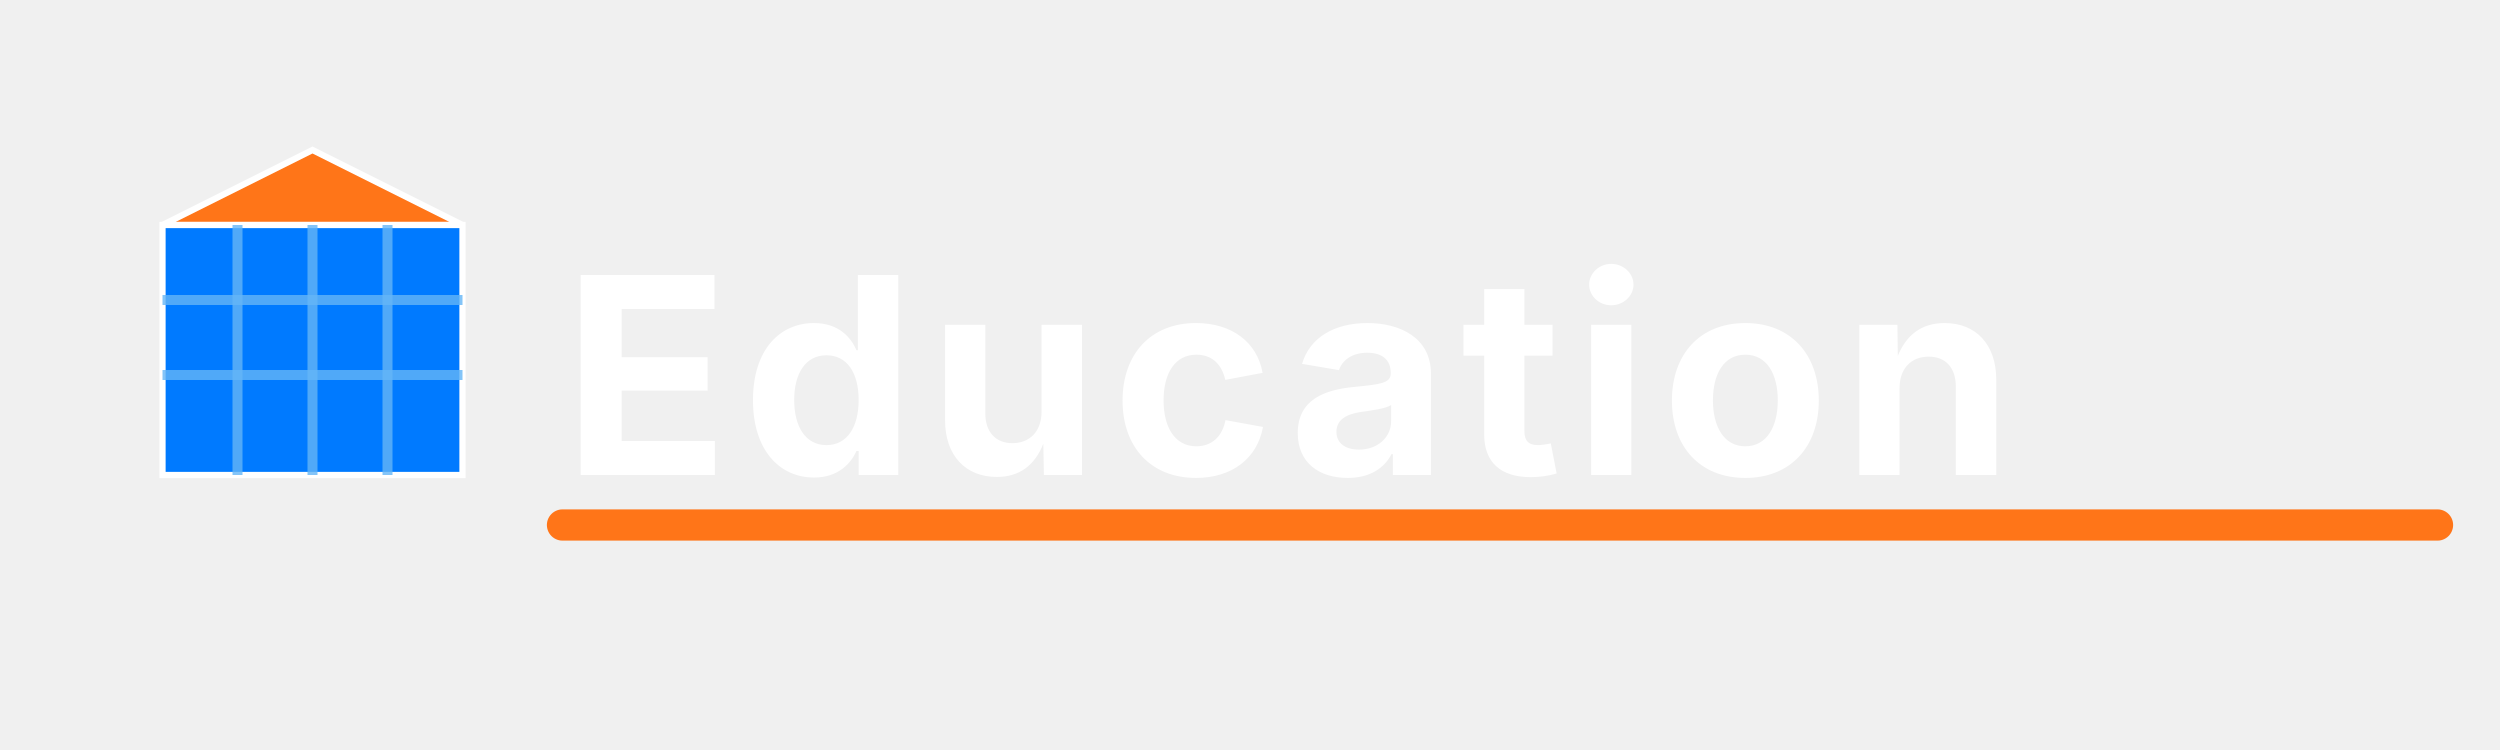
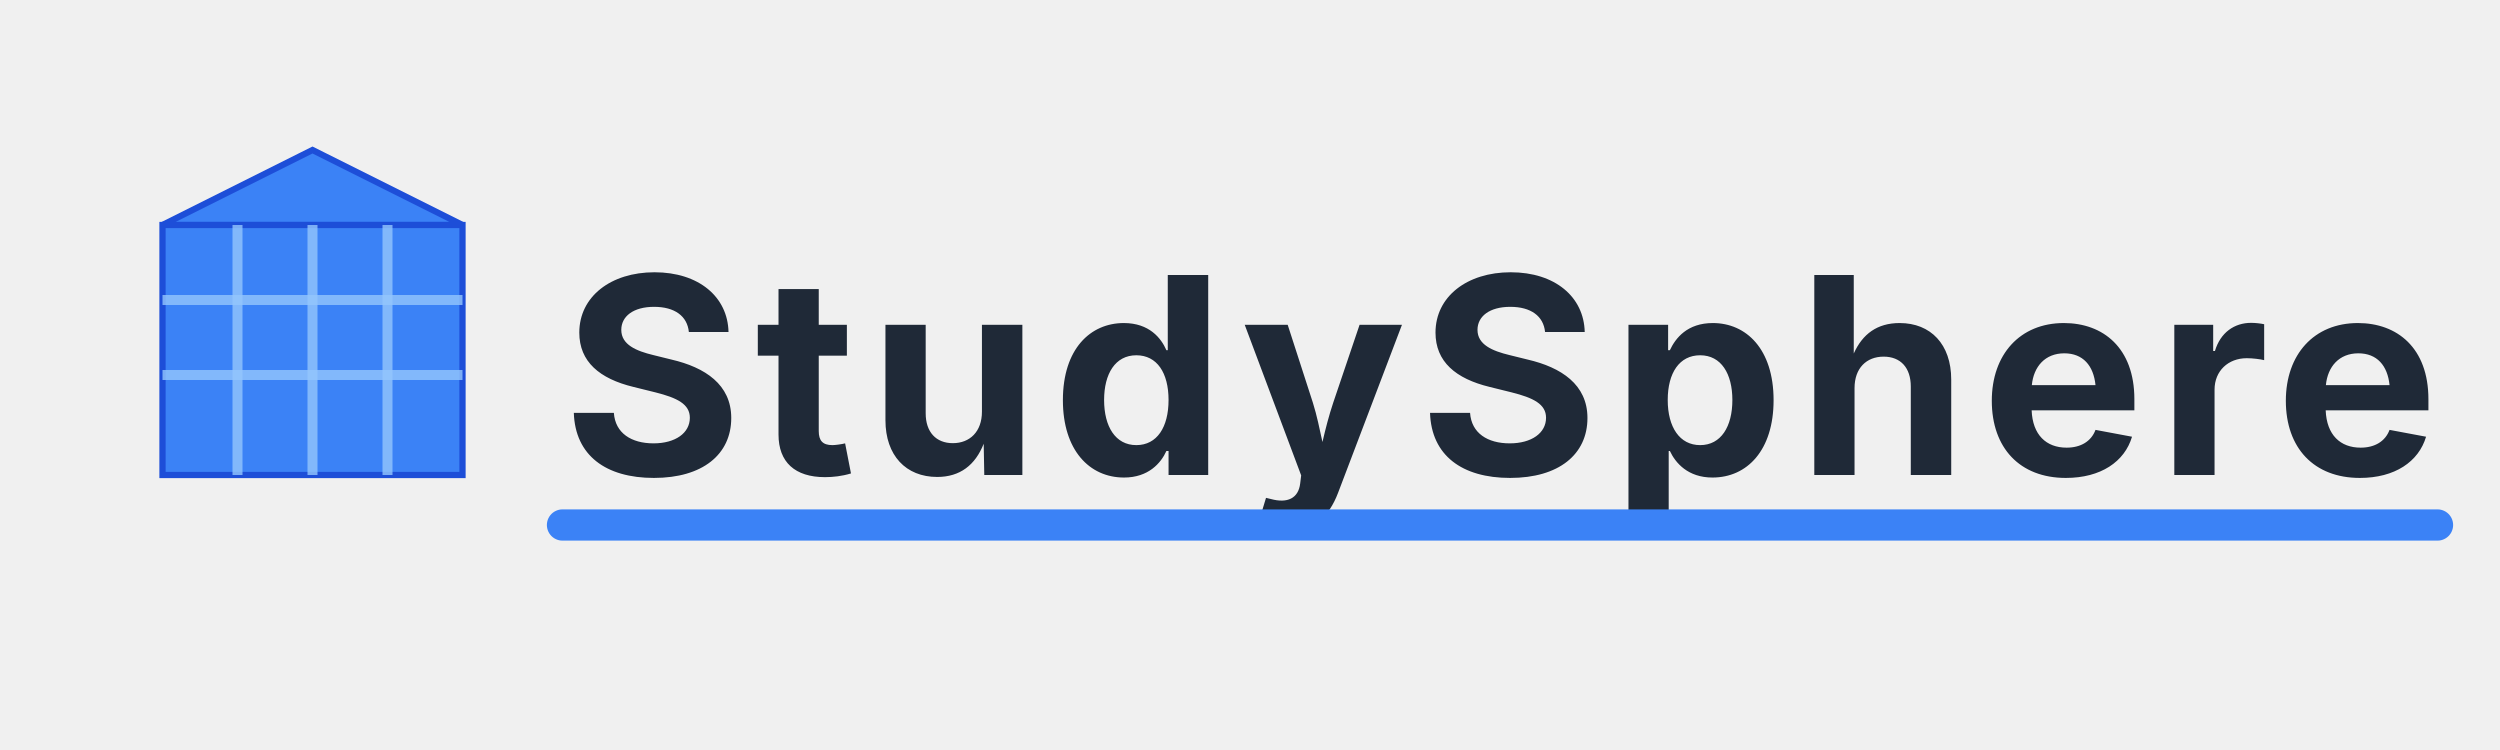
<svg xmlns="http://www.w3.org/2000/svg" width="200" height="60" viewBox="0 0 200 60">
  <g transform="translate(5, 10)">
-     <path d="M8 8 L20 2 L32 8 L32 8 L8 8 Z" fill="#ff7518" stroke="#fff" stroke-width="0.5" />
-     <rect x="8" y="8" width="24" height="20" fill="#007aff" stroke="#fff" stroke-width="0.5" />
-     <line x1="14" y1="8" x2="14" y2="28" stroke="#64b5f6" stroke-width="0.8" opacity="0.8" />
-     <line x1="20" y1="8" x2="20" y2="28" stroke="#64b5f6" stroke-width="0.8" opacity="0.8" />
-     <line x1="26" y1="8" x2="26" y2="28" stroke="#64b5f6" stroke-width="0.8" opacity="0.8" />
-     <line x1="8" y1="14" x2="32" y2="14" stroke="#64b5f6" stroke-width="0.8" opacity="0.8" />
-     <line x1="8" y1="20" x2="32" y2="20" stroke="#64b5f6" stroke-width="0.8" opacity="0.8" />
+     <path d="M8 8 L20 2 L32 8 L32 8 L8 8 Z" fill="#3B82F6" stroke="#1D4ED8" stroke-width="0.5" />
+     <rect x="8" y="8" width="24" height="20" fill="#3B82F6" stroke="#1D4ED8" stroke-width="0.5" />
+     <line x1="14" y1="8" x2="14" y2="28" stroke="#93C5FD" stroke-width="0.8" opacity="0.8" />
+     <line x1="20" y1="8" x2="20" y2="28" stroke="#93C5FD" stroke-width="0.8" opacity="0.8" />
+     <line x1="26" y1="8" x2="26" y2="28" stroke="#93C5FD" stroke-width="0.8" opacity="0.8" />
+     <line x1="8" y1="14" x2="32" y2="14" stroke="#93C5FD" stroke-width="0.8" opacity="0.8" />
+     <line x1="8" y1="20" x2="32" y2="20" stroke="#93C5FD" stroke-width="0.8" opacity="0.8" />
  </g>
-   <text x="45" y="38" font-family="'Inter', Arial, sans-serif" font-size="22" font-weight="700" fill="#ffffff" letter-spacing="1px">
-     Education
+   <text x="45" y="38" font-family="'Inter', Arial, sans-serif" font-size="22" font-weight="700" fill="#1F2937" letter-spacing="1px">
+     StudySphere
  </text>
-   <line x1="45" y1="42" x2="195" y2="42" stroke="#ff7518" stroke-width="2.5" stroke-linecap="round" />
+   <line x1="45" y1="42" x2="195" y2="42" stroke="#3B82F6" stroke-width="2.5" stroke-linecap="round" />
</svg>
